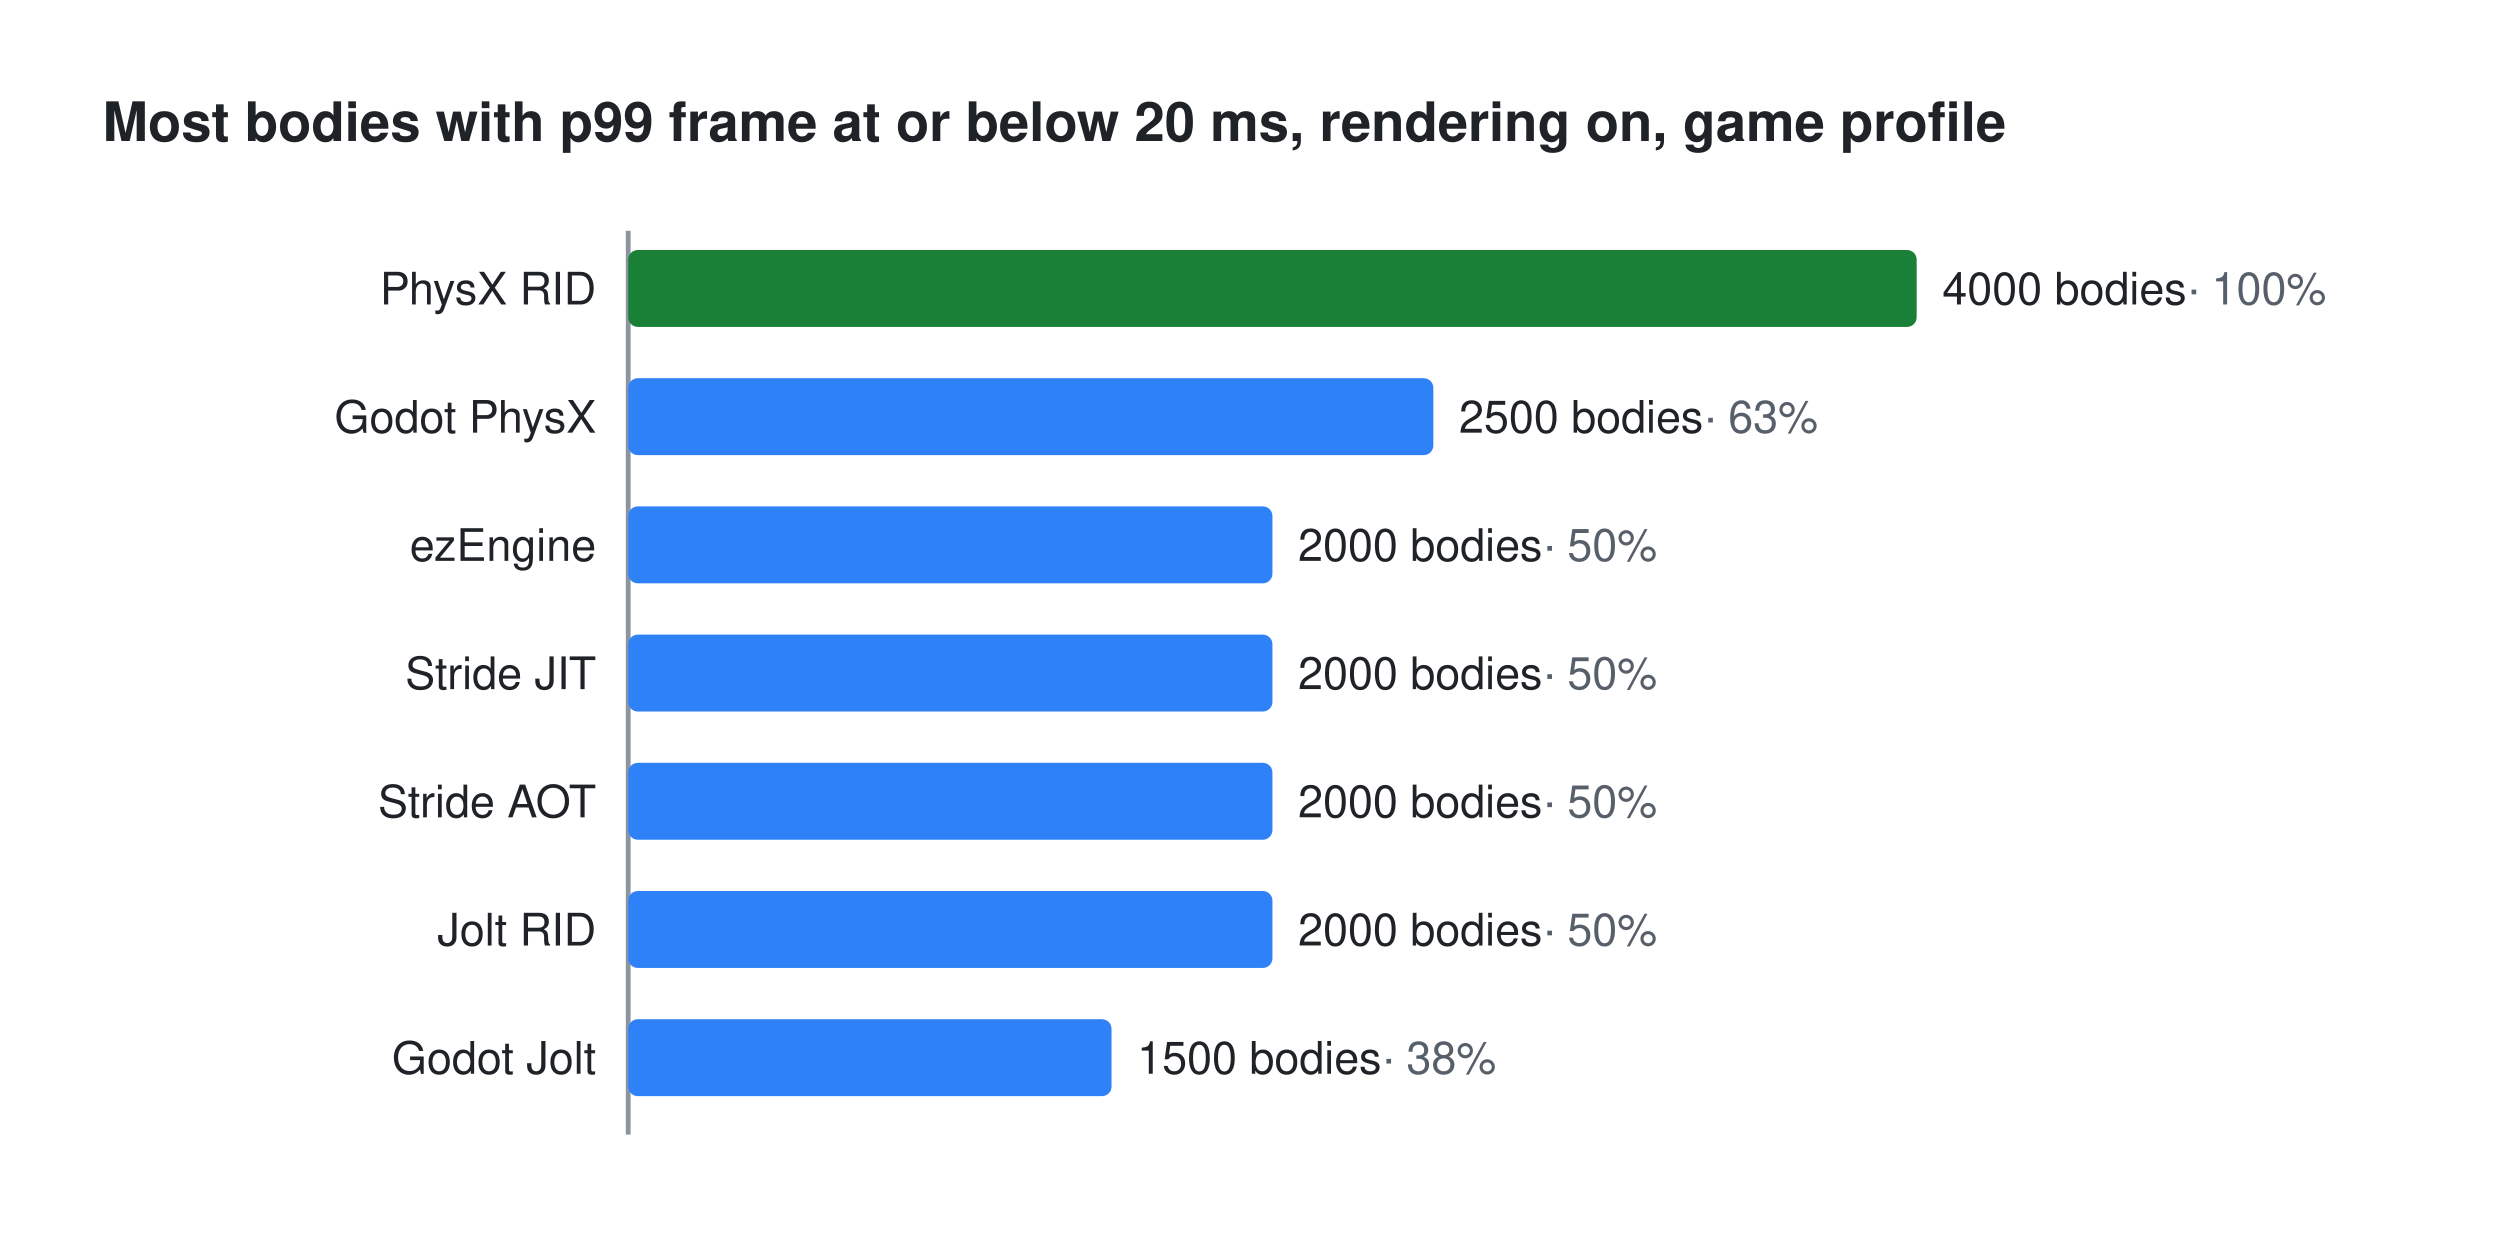
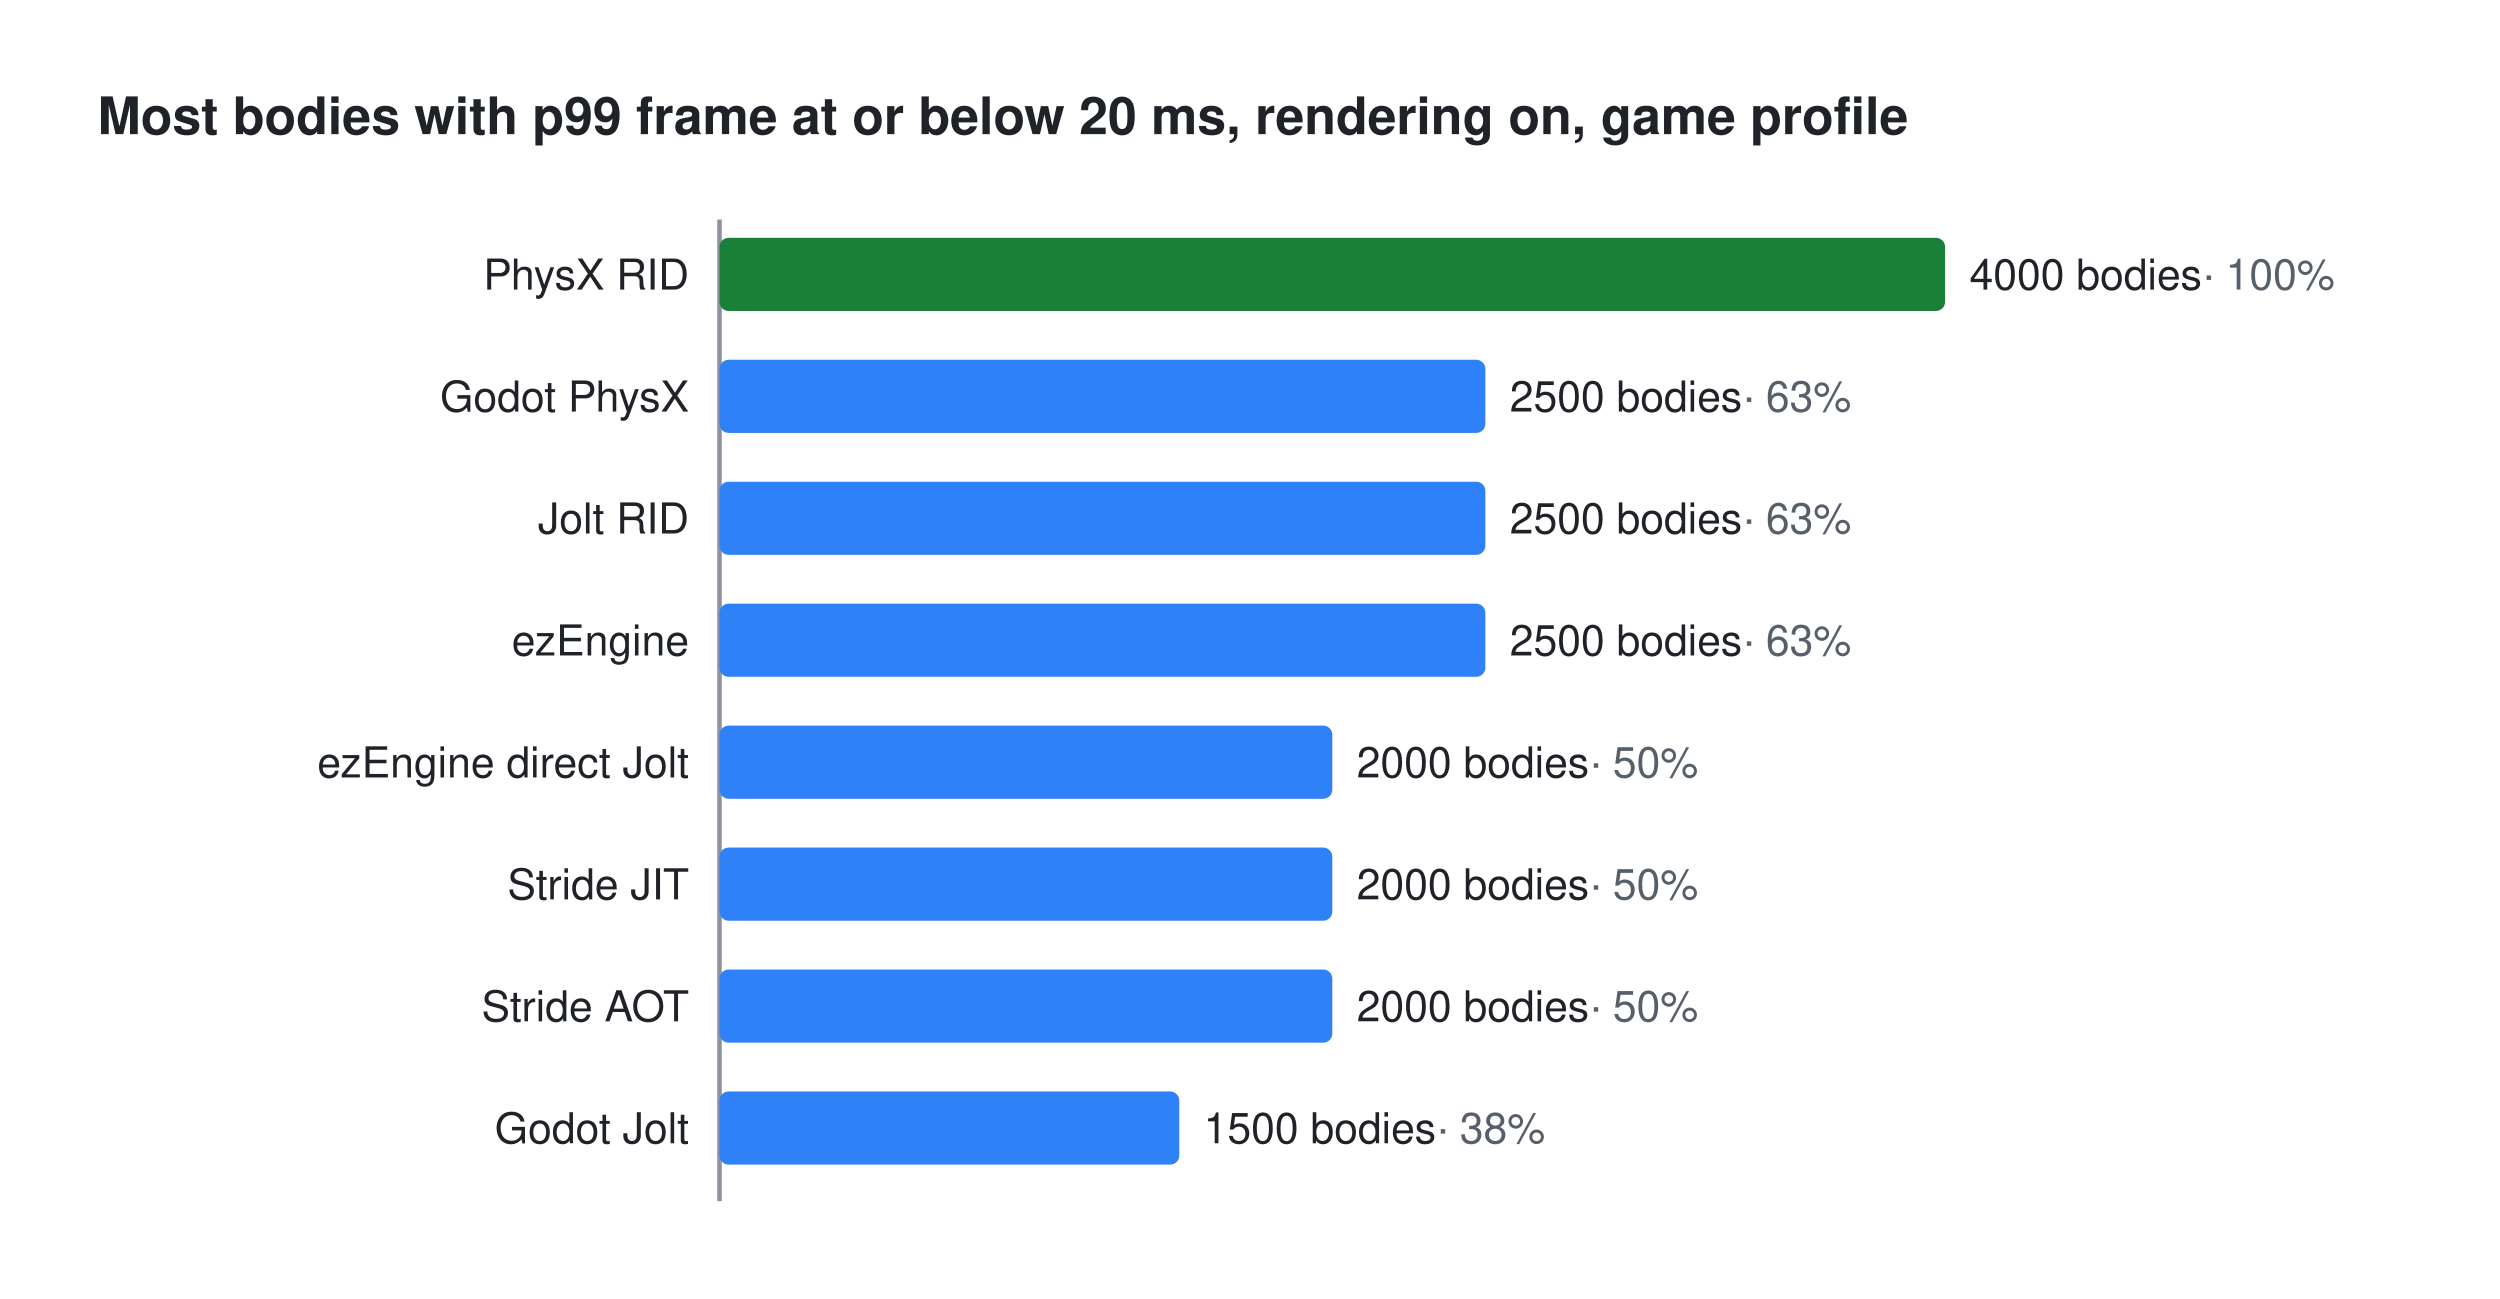
- <svg xmlns="http://www.w3.org/2000/svg" width="780" height="386" viewBox="0 0 780 386" font-family="Segoe UI, Helvetica, Arial, sans-serif">
+ <svg xmlns="http://www.w3.org/2000/svg" width="820" height="426" viewBox="0 0 820 426" font-family="Segoe UI, Helvetica, Arial, sans-serif">
  <style>.t{fill:#1f2328}.m{fill:#57606a}.ax{stroke:#8c959f}.bar{fill:#2f81f7}.best{fill:#1a7f37}@media (prefers-color-scheme:dark){.t{fill:#e6edf3}.m{fill:#9198a1}.ax{stroke:#6e7681}.best{fill:#3fb950}}</style>
  <text x="32" y="44" font-size="17" font-weight="600" class="t">Most bodies with p99 frame at or below 20 ms, rendering on, game profile</text>
-   <line x1="196" y1="72" x2="196" y2="354" class="ax" stroke-width="1.5" />
-   <text x="186" y="95" font-size="14" text-anchor="end" class="t">PhysX RID</text>
-   <rect x="196" y="78" width="402.0" height="24" rx="3" class="best" />
-   <text x="606.0" y="95" font-size="14" class="t">4000 bodies<tspan class="m"> · 100%</tspan>
+   <line x1="236" y1="72" x2="236" y2="394" class="ax" stroke-width="1.5" />
+   <text x="226" y="95" font-size="14" text-anchor="end" class="t">PhysX RID</text>
+   <rect x="236" y="78" width="402.0" height="24" rx="3" class="best" />
+   <text x="646.0" y="95" font-size="14" class="t">4000 bodies<tspan class="m"> · 100%</tspan>
  </text>
-   <text x="186" y="135" font-size="14" text-anchor="end" class="t">Godot PhysX</text>
-   <rect x="196" y="118" width="251.2" height="24" rx="3" class="bar" />
-   <text x="455.2" y="135" font-size="14" class="t">2500 bodies<tspan class="m"> · 63%</tspan>
+   <text x="226" y="135" font-size="14" text-anchor="end" class="t">Godot PhysX</text>
+   <rect x="236" y="118" width="251.2" height="24" rx="3" class="bar" />
+   <text x="495.2" y="135" font-size="14" class="t">2500 bodies<tspan class="m"> · 63%</tspan>
  </text>
-   <text x="186" y="175" font-size="14" text-anchor="end" class="t">ezEngine</text>
-   <rect x="196" y="158" width="201.0" height="24" rx="3" class="bar" />
-   <text x="405.0" y="175" font-size="14" class="t">2000 bodies<tspan class="m"> · 50%</tspan>
+   <text x="226" y="175" font-size="14" text-anchor="end" class="t">Jolt RID</text>
+   <rect x="236" y="158" width="251.2" height="24" rx="3" class="bar" />
+   <text x="495.2" y="175" font-size="14" class="t">2500 bodies<tspan class="m"> · 63%</tspan>
  </text>
-   <text x="186" y="215" font-size="14" text-anchor="end" class="t">Stride JIT</text>
-   <rect x="196" y="198" width="201.0" height="24" rx="3" class="bar" />
-   <text x="405.0" y="215" font-size="14" class="t">2000 bodies<tspan class="m"> · 50%</tspan>
+   <text x="226" y="215" font-size="14" text-anchor="end" class="t">ezEngine</text>
+   <rect x="236" y="198" width="251.2" height="24" rx="3" class="bar" />
+   <text x="495.2" y="215" font-size="14" class="t">2500 bodies<tspan class="m"> · 63%</tspan>
  </text>
-   <text x="186" y="255" font-size="14" text-anchor="end" class="t">Stride AOT</text>
-   <rect x="196" y="238" width="201.0" height="24" rx="3" class="bar" />
-   <text x="405.0" y="255" font-size="14" class="t">2000 bodies<tspan class="m"> · 50%</tspan>
+   <text x="226" y="255" font-size="14" text-anchor="end" class="t">ezEngine direct Jolt</text>
+   <rect x="236" y="238" width="201.0" height="24" rx="3" class="bar" />
+   <text x="445.0" y="255" font-size="14" class="t">2000 bodies<tspan class="m"> · 50%</tspan>
  </text>
-   <text x="186" y="295" font-size="14" text-anchor="end" class="t">Jolt RID</text>
-   <rect x="196" y="278" width="201.0" height="24" rx="3" class="bar" />
-   <text x="405.0" y="295" font-size="14" class="t">2000 bodies<tspan class="m"> · 50%</tspan>
+   <text x="226" y="295" font-size="14" text-anchor="end" class="t">Stride JIT</text>
+   <rect x="236" y="278" width="201.0" height="24" rx="3" class="bar" />
+   <text x="445.0" y="295" font-size="14" class="t">2000 bodies<tspan class="m"> · 50%</tspan>
  </text>
-   <text x="186" y="335" font-size="14" text-anchor="end" class="t">Godot Jolt</text>
-   <rect x="196" y="318" width="150.8" height="24" rx="3" class="bar" />
-   <text x="354.8" y="335" font-size="14" class="t">1500 bodies<tspan class="m"> · 38%</tspan>
+   <text x="226" y="335" font-size="14" text-anchor="end" class="t">Stride AOT</text>
+   <rect x="236" y="318" width="201.0" height="24" rx="3" class="bar" />
+   <text x="445.0" y="335" font-size="14" class="t">2000 bodies<tspan class="m"> · 50%</tspan>
+   </text>
+   <text x="226" y="375" font-size="14" text-anchor="end" class="t">Godot Jolt</text>
+   <rect x="236" y="358" width="150.8" height="24" rx="3" class="bar" />
+   <text x="394.8" y="375" font-size="14" class="t">1500 bodies<tspan class="m"> · 38%</tspan>
  </text>
</svg>
